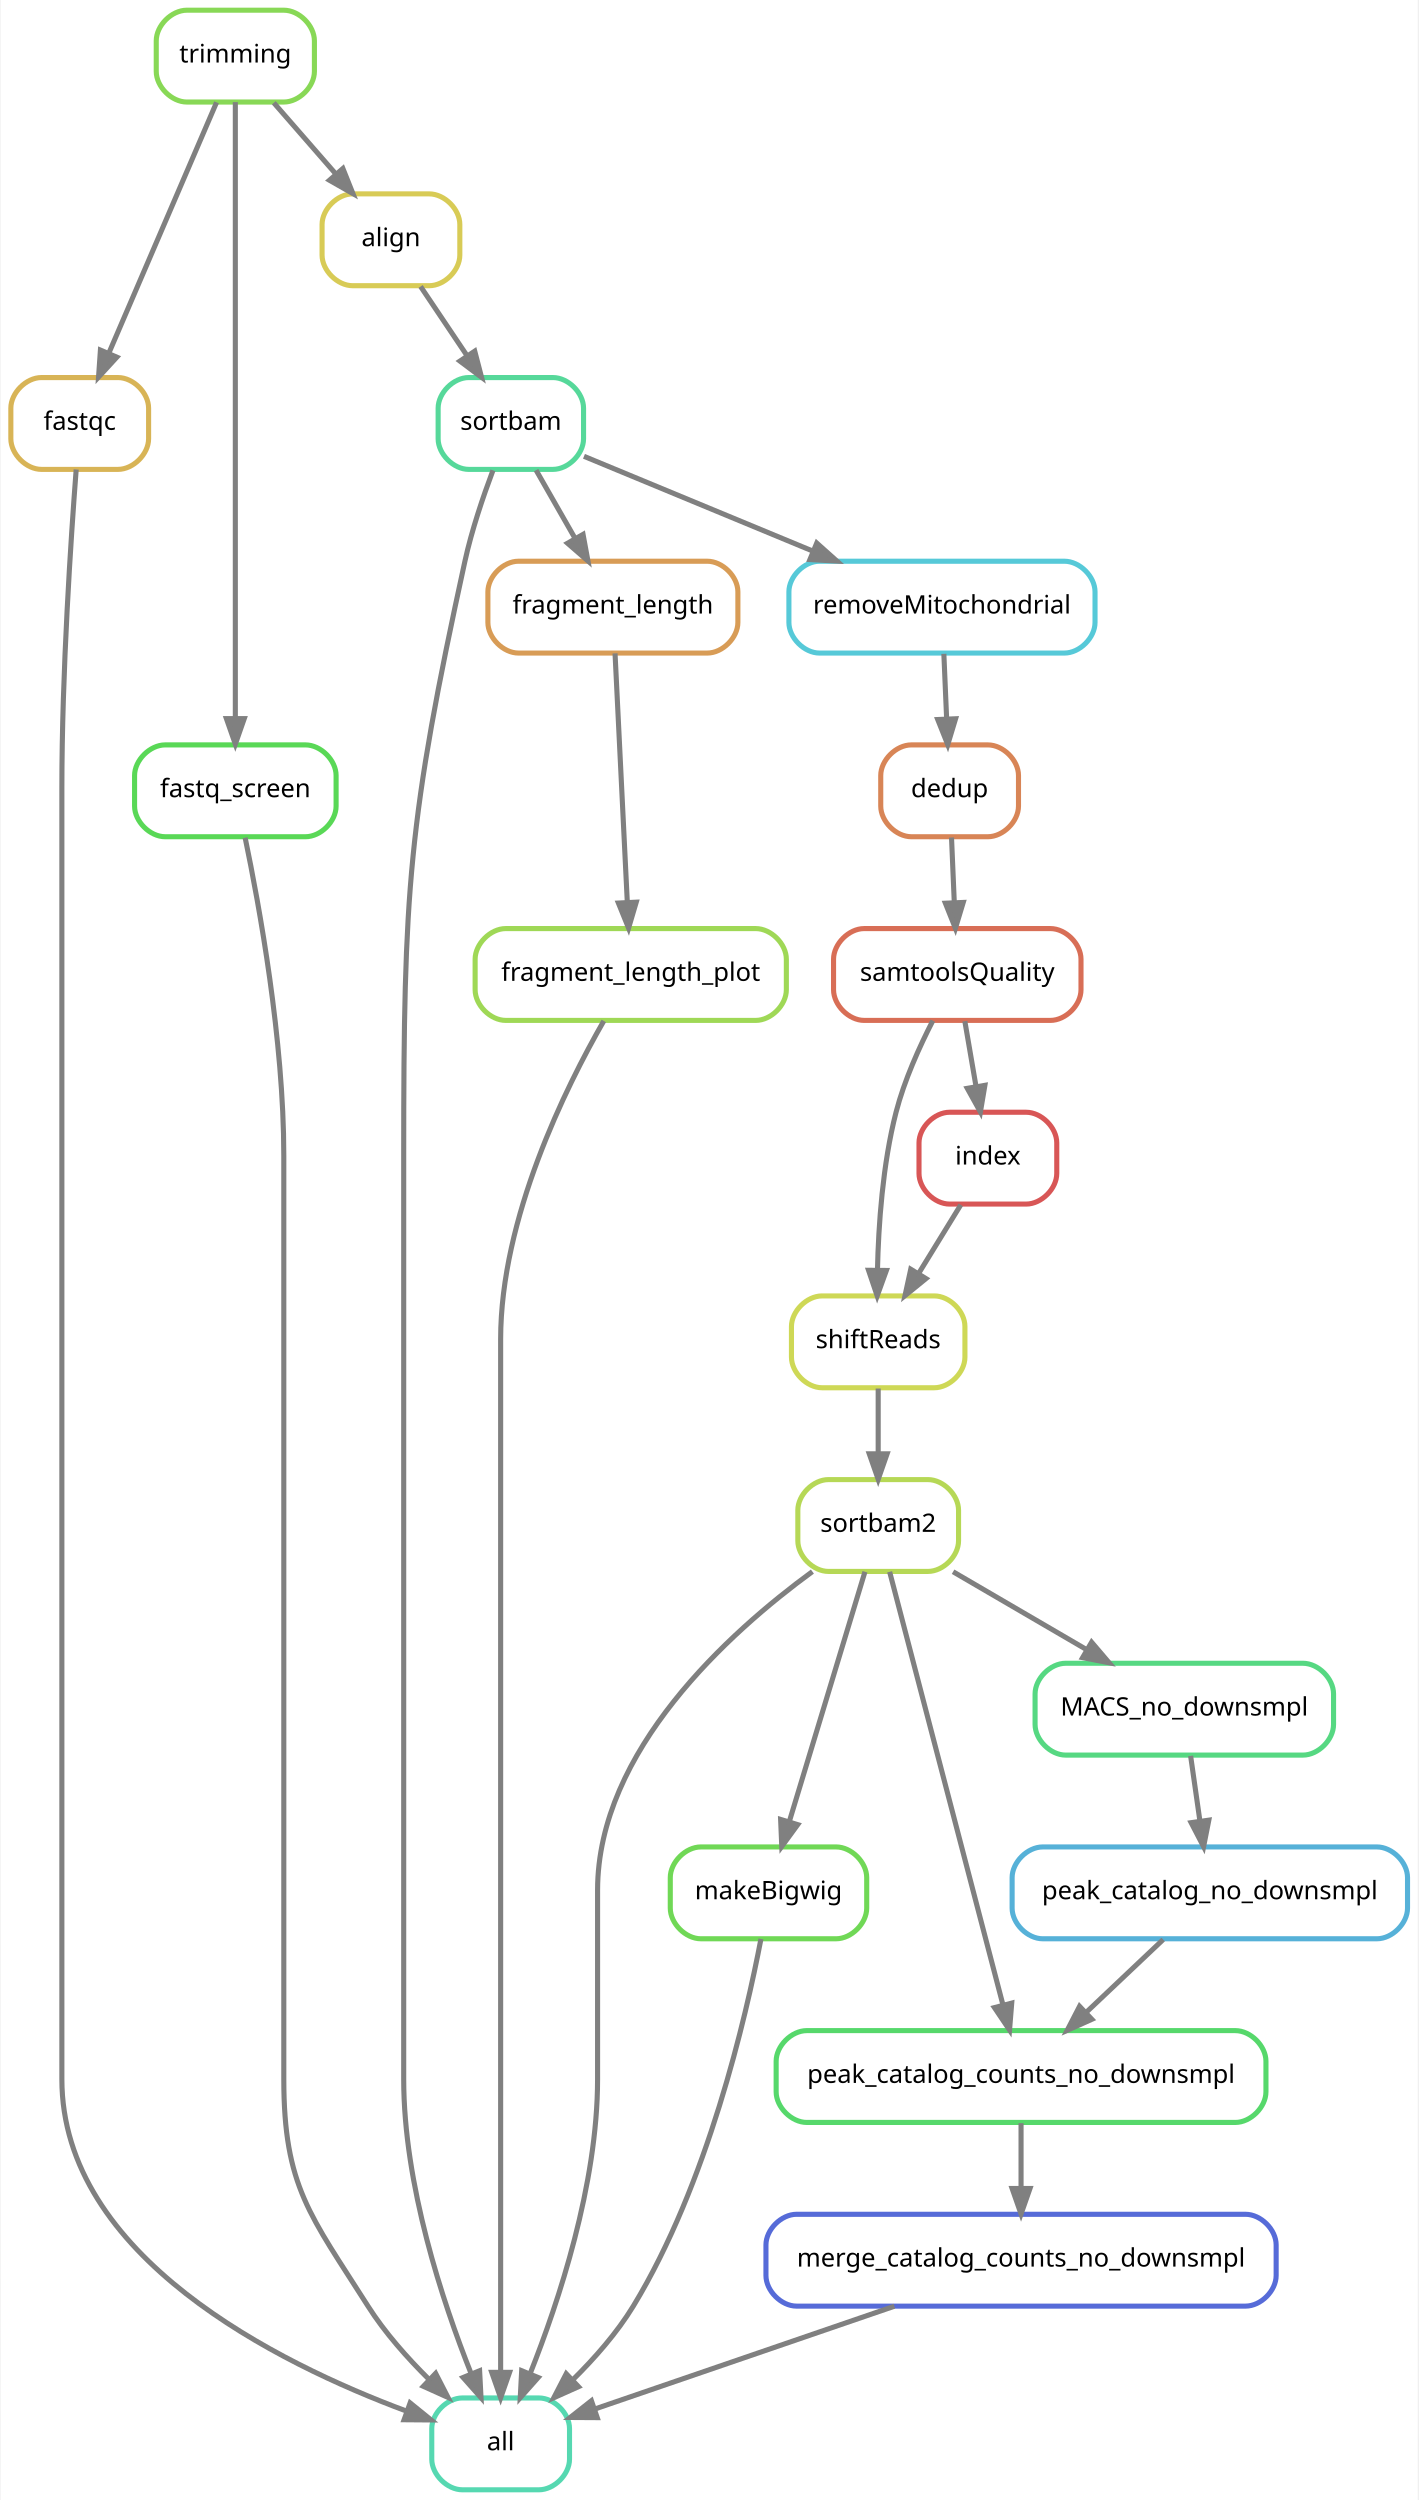
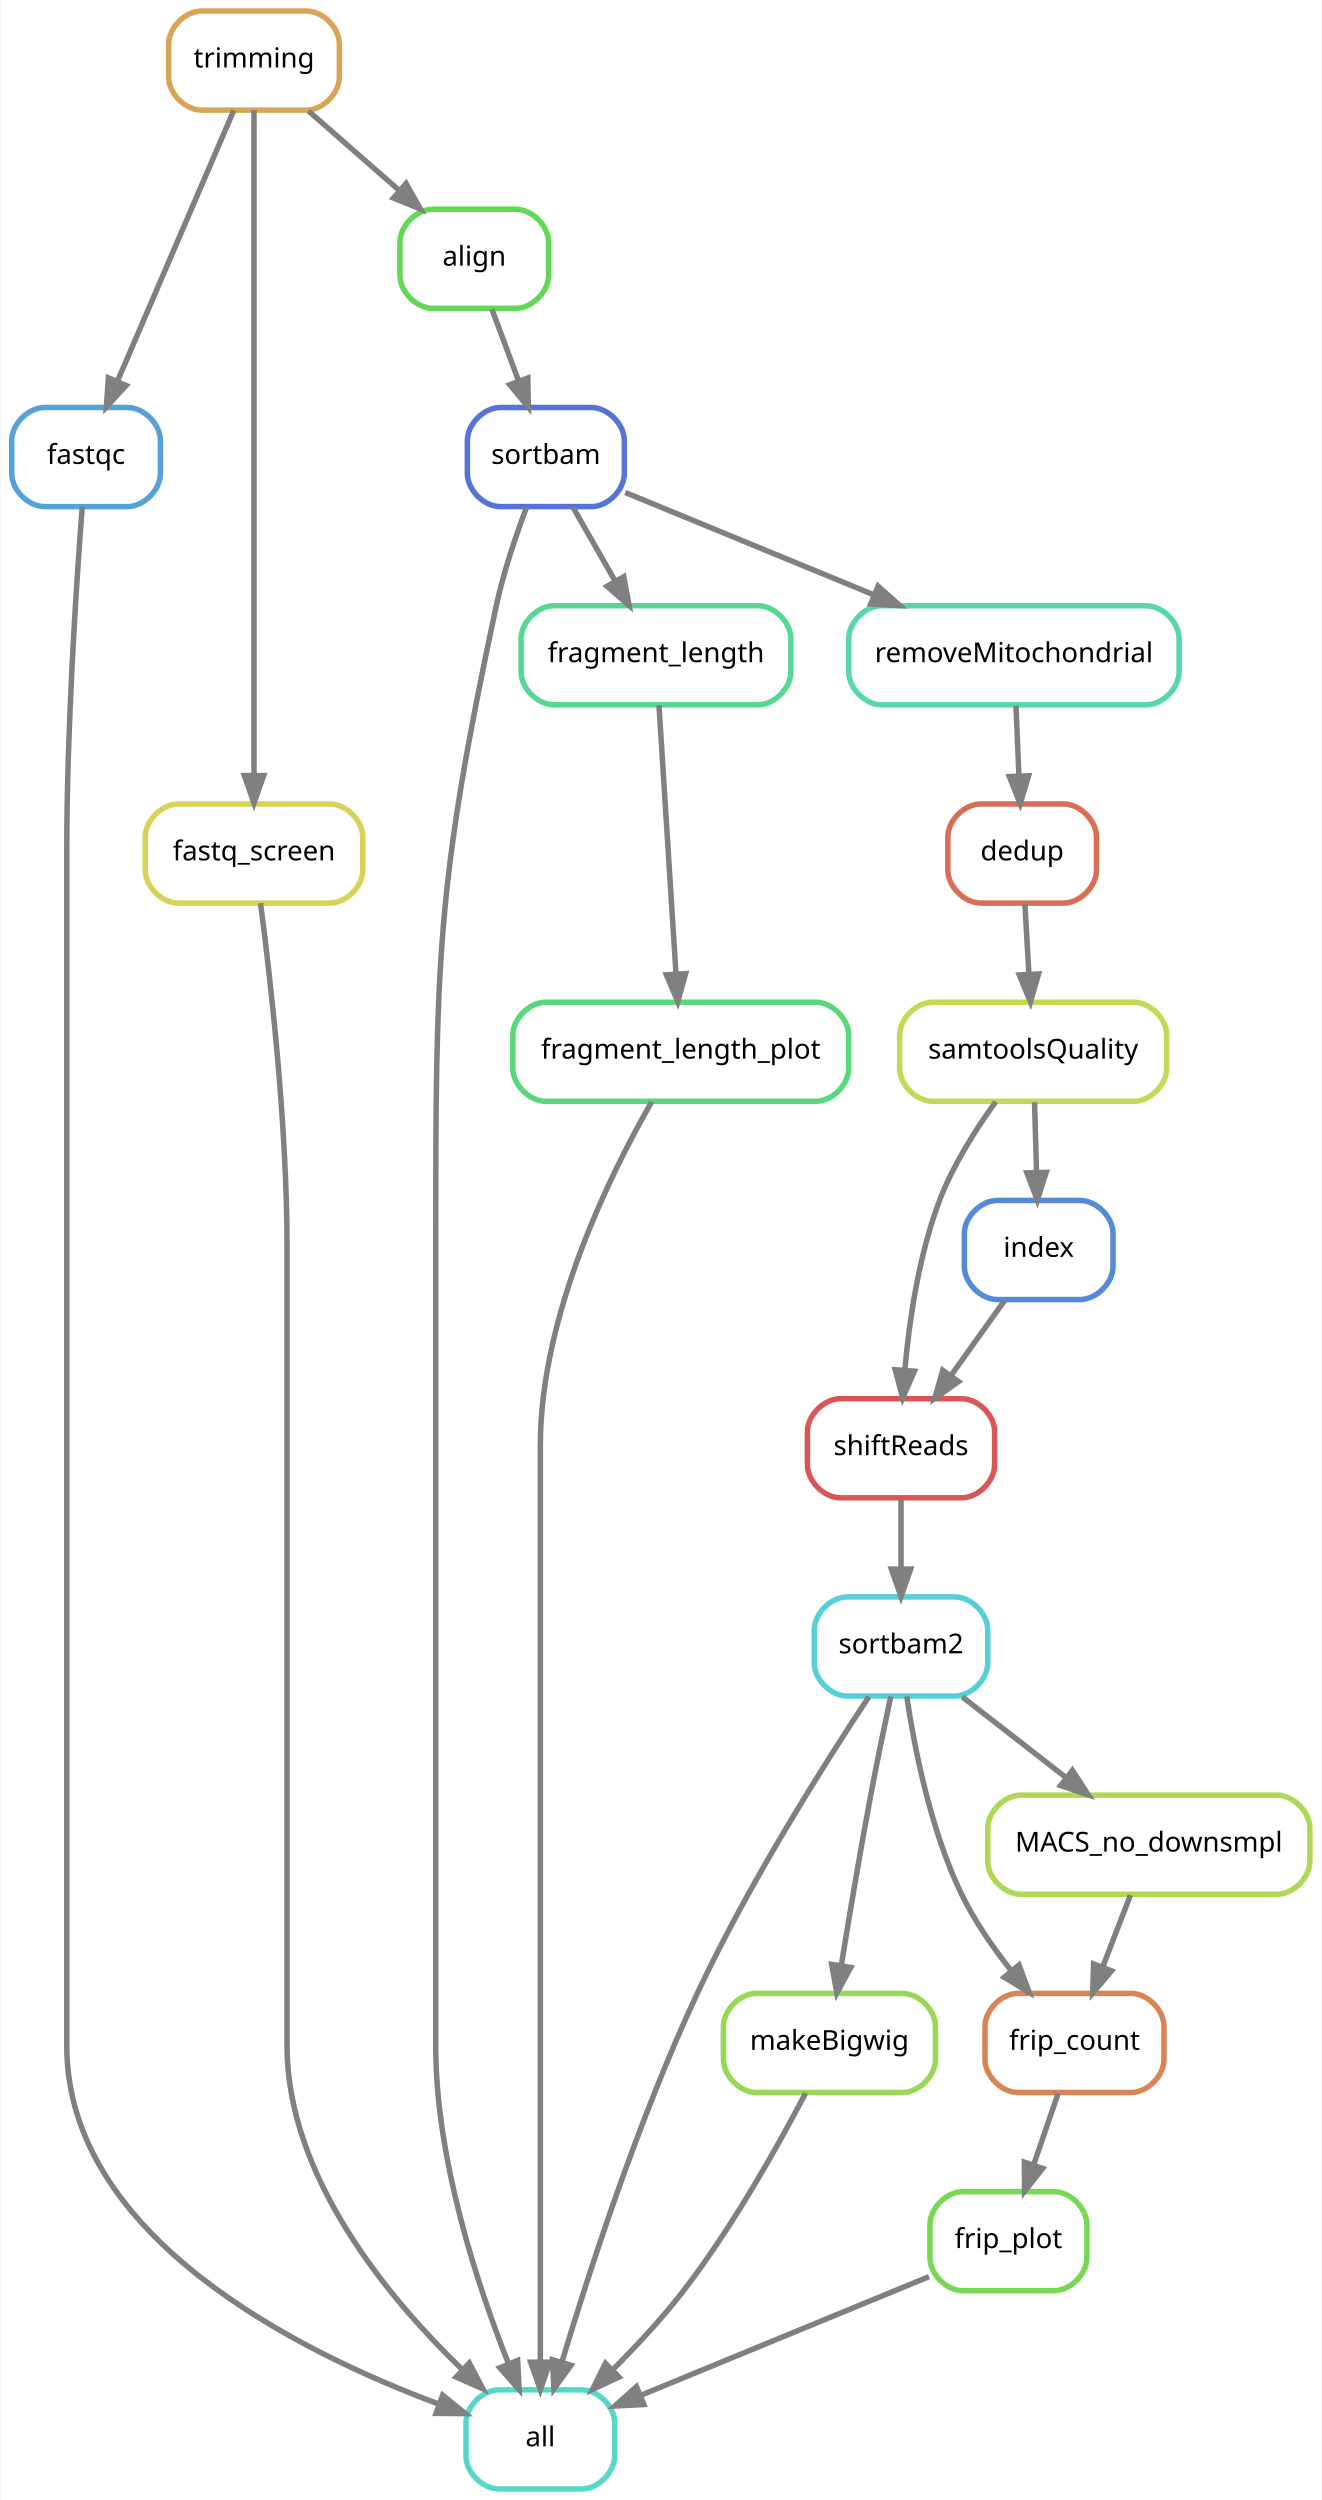
- <svg xmlns="http://www.w3.org/2000/svg" width="556pt" height="980pt" viewBox="0.00 0.00 555.50 980.00">
-   <g id="graph0" class="graph" transform="scale(1 1) rotate(0) translate(4 976)">
-     <polygon fill="white" stroke="none" points="-4,4 -4,-976 551.5,-976 551.5,4 -4,4" />
+ <svg xmlns="http://www.w3.org/2000/svg" width="480pt" height="908pt" viewBox="0.00 0.00 479.50 908.00">
+   <g id="graph0" class="graph" transform="scale(1 1) rotate(0) translate(4 904)">
+     <polygon fill="white" stroke="none" points="-4,4 -4,-904 475.5,-904 475.5,4 -4,4" />
    <g id="node1" class="node">
-       <path fill="none" stroke="#56d8b1" stroke-width="2" d="M207,-36C207,-36 177,-36 177,-36 171,-36 165,-30 165,-24 165,-24 165,-12 165,-12 165,-6 171,-0 177,-0 177,-0 207,-0 207,-0 213,-0 219,-6 219,-12 219,-12 219,-24 219,-24 219,-30 213,-36 207,-36" />
+       <path fill="none" stroke="#56d8c9" stroke-width="2" d="M207,-36C207,-36 177,-36 177,-36 171,-36 165,-30 165,-24 165,-24 165,-12 165,-12 165,-6 171,-0 177,-0 177,-0 207,-0 207,-0 213,-0 219,-6 219,-12 219,-12 219,-24 219,-24 219,-30 213,-36 207,-36" />
      <text text-anchor="middle" x="192" y="-15.5" font-family="sans" font-size="10.00">all</text>
    </g>
    <g id="node2" class="node">
-       <path fill="none" stroke="#56d89a" stroke-width="2" d="M212.5,-828C212.5,-828 179.5,-828 179.5,-828 173.5,-828 167.5,-822 167.5,-816 167.5,-816 167.5,-804 167.5,-804 167.5,-798 173.5,-792 179.5,-792 179.5,-792 212.5,-792 212.5,-792 218.5,-792 224.5,-798 224.5,-804 224.5,-804 224.5,-816 224.5,-816 224.5,-822 218.5,-828 212.5,-828" />
-       <text text-anchor="middle" x="196" y="-807.5" font-family="sans" font-size="10.00">sortbam</text>
+       <path fill="none" stroke="#5673d8" stroke-width="2" d="M210.5,-756C210.5,-756 177.5,-756 177.5,-756 171.5,-756 165.5,-750 165.5,-744 165.5,-744 165.5,-732 165.5,-732 165.5,-726 171.5,-720 177.5,-720 177.5,-720 210.5,-720 210.5,-720 216.5,-720 222.5,-726 222.5,-732 222.5,-732 222.5,-744 222.5,-744 222.5,-750 216.5,-756 210.5,-756" />
+       <text text-anchor="middle" x="194" y="-735.5" font-family="sans" font-size="10.00">sortbam</text>
    </g>
-     <g id="edge1" class="edge">
-       <path fill="none" stroke="grey" stroke-width="2" d="M188.99,-791.614C185.154,-781.402 180.654,-768.152 178,-756 155.788,-654.294 154,-627.103 154,-523 154,-523 154,-523 154,-161 154,-119.633 169.235,-73.722 180.412,-45.605" />
+     <g id="edge7" class="edge">
+       <path fill="none" stroke="grey" stroke-width="2" d="M186.952,-719.622C183.102,-709.413 178.602,-696.163 176,-684 154.238,-582.286 154,-555.016 154,-451 154,-451 154,-451 154,-161 154,-119.633 169.235,-73.722 180.412,-45.605" />
      <polygon fill="grey" stroke="grey" stroke-width="2" points="183.756,-46.673 184.31,-36.093 177.279,-44.019 183.756,-46.673" />
    </g>
    <g id="node10" class="node">
-       <path fill="none" stroke="#d89c56" stroke-width="2" d="M273,-756C273,-756 199,-756 199,-756 193,-756 187,-750 187,-744 187,-744 187,-732 187,-732 187,-726 193,-720 199,-720 199,-720 273,-720 273,-720 279,-720 285,-726 285,-732 285,-732 285,-744 285,-744 285,-750 279,-756 273,-756" />
-       <text text-anchor="middle" x="236" y="-735.5" font-family="sans" font-size="10.00">fragment_length</text>
+       <path fill="none" stroke="#56d892" stroke-width="2" d="M271,-684C271,-684 197,-684 197,-684 191,-684 185,-678 185,-672 185,-672 185,-660 185,-660 185,-654 191,-648 197,-648 197,-648 271,-648 271,-648 277,-648 283,-654 283,-660 283,-660 283,-672 283,-672 283,-678 277,-684 271,-684" />
+       <text text-anchor="middle" x="234" y="-663.5" font-family="sans" font-size="10.00">fragment_length</text>
    </g>
    <g id="edge16" class="edge">
-       <path fill="none" stroke="grey" stroke-width="2" d="M205.888,-791.697C210.489,-783.644 216.06,-773.894 221.153,-764.982" />
-       <polygon fill="grey" stroke="grey" stroke-width="2" points="224.304,-766.523 226.226,-756.104 218.226,-763.05 224.304,-766.523" />
+       <path fill="none" stroke="grey" stroke-width="2" d="M203.888,-719.697C208.489,-711.644 214.06,-701.894 219.153,-692.982" />
+       <polygon fill="grey" stroke="grey" stroke-width="2" points="222.304,-694.523 224.226,-684.104 216.226,-691.05 222.304,-694.523" />
    </g>
-     <g id="node19" class="node">
-       <path fill="none" stroke="#56c9d8" stroke-width="2" d="M413,-756C413,-756 317,-756 317,-756 311,-756 305,-750 305,-744 305,-744 305,-732 305,-732 305,-726 311,-720 317,-720 317,-720 413,-720 413,-720 419,-720 425,-726 425,-732 425,-732 425,-744 425,-744 425,-750 419,-756 413,-756" />
-       <text text-anchor="middle" x="365" y="-735.5" font-family="sans" font-size="10.00">removeMitochondrial</text>
+     <g id="node18" class="node">
+       <path fill="none" stroke="#56d8a9" stroke-width="2" d="M412,-684C412,-684 316,-684 316,-684 310,-684 304,-678 304,-672 304,-672 304,-660 304,-660 304,-654 310,-648 316,-648 316,-648 412,-648 412,-648 418,-648 424,-654 424,-660 424,-660 424,-672 424,-672 424,-678 418,-684 412,-684" />
+       <text text-anchor="middle" x="364" y="-663.5" font-family="sans" font-size="10.00">removeMitochondrial</text>
    </g>
-     <g id="edge26" class="edge">
-       <path fill="none" stroke="grey" stroke-width="2" d="M224.669,-797.125C249.227,-786.953 285.173,-772.064 314.536,-759.902" />
-       <polygon fill="grey" stroke="grey" stroke-width="2" points="315.916,-763.119 323.815,-756.059 313.237,-756.652 315.916,-763.119" />
+     <g id="edge25" class="edge">
+       <path fill="none" stroke="grey" stroke-width="2" d="M222.838,-725.125C247.542,-714.953 283.701,-700.064 313.237,-687.902" />
+       <polygon fill="grey" stroke="grey" stroke-width="2" points="314.657,-691.103 322.571,-684.059 311.992,-684.63 314.657,-691.103" />
    </g>
    <g id="node3" class="node">
-       <path fill="none" stroke="#9fd856" stroke-width="2" d="M292,-612C292,-612 194,-612 194,-612 188,-612 182,-606 182,-600 182,-600 182,-588 182,-588 182,-582 188,-576 194,-576 194,-576 292,-576 292,-576 298,-576 304,-582 304,-588 304,-588 304,-600 304,-600 304,-606 298,-612 292,-612" />
-       <text text-anchor="middle" x="243" y="-591.5" font-family="sans" font-size="10.00">fragment_length_plot</text>
+       <path fill="none" stroke="#56d87b" stroke-width="2" d="M292,-540C292,-540 194,-540 194,-540 188,-540 182,-534 182,-528 182,-528 182,-516 182,-516 182,-510 188,-504 194,-504 194,-504 292,-504 292,-504 298,-504 304,-510 304,-516 304,-516 304,-528 304,-528 304,-534 298,-540 292,-540" />
+       <text text-anchor="middle" x="243" y="-519.5" font-family="sans" font-size="10.00">fragment_length_plot</text>
    </g>
-     <g id="edge3" class="edge">
-       <path fill="none" stroke="grey" stroke-width="2" d="M232.433,-575.786C217.495,-549.765 192,-498.412 192,-451 192,-451 192,-451 192,-161 192,-120.996 192,-74.653 192,-46.08" />
+     <g id="edge1" class="edge">
+       <path fill="none" stroke="grey" stroke-width="2" d="M232.433,-503.786C217.495,-477.765 192,-426.412 192,-379 192,-379 192,-379 192,-161 192,-120.996 192,-74.653 192,-46.08" />
      <polygon fill="grey" stroke="grey" stroke-width="2" points="195.5,-46.049 192,-36.049 188.5,-46.049 195.5,-46.049" />
    </g>
    <g id="node4" class="node">
-       <path fill="none" stroke="#d8b456" stroke-width="2" d="M42,-828C42,-828 12,-828 12,-828 6,-828 0,-822 0,-816 0,-816 0,-804 0,-804 0,-798 6,-792 12,-792 12,-792 42,-792 42,-792 48,-792 54,-798 54,-804 54,-804 54,-816 54,-816 54,-822 48,-828 42,-828" />
-       <text text-anchor="middle" x="27" y="-807.5" font-family="sans" font-size="10.00">fastqc</text>
+       <path fill="none" stroke="#56a2d8" stroke-width="2" d="M42,-756C42,-756 12,-756 12,-756 6,-756 0,-750 0,-744 0,-744 0,-732 0,-732 0,-726 6,-720 12,-720 12,-720 42,-720 42,-720 48,-720 54,-726 54,-732 54,-732 54,-744 54,-744 54,-750 48,-756 42,-756" />
+       <text text-anchor="middle" x="27" y="-735.5" font-family="sans" font-size="10.00">fastqc</text>
    </g>
    <g id="edge6" class="edge">
-       <path fill="none" stroke="grey" stroke-width="2" d="M25.617,-791.964C23.577,-765.323 20,-712.169 20,-667 20,-667 20,-667 20,-161 20,-91.481 104.592,-49.631 155.128,-30.832" />
+       <path fill="none" stroke="grey" stroke-width="2" d="M25.617,-719.964C23.577,-693.323 20,-640.169 20,-595 20,-595 20,-595 20,-161 20,-91.481 104.592,-49.631 155.128,-30.832" />
      <polygon fill="grey" stroke="grey" stroke-width="2" points="156.517,-34.052 164.746,-27.378 154.152,-27.464 156.517,-34.052" />
    </g>
    <g id="node5" class="node">
-       <path fill="none" stroke="#59d856" stroke-width="2" d="M115.5,-684C115.5,-684 60.5,-684 60.5,-684 54.5,-684 48.5,-678 48.5,-672 48.5,-672 48.5,-660 48.5,-660 48.5,-654 54.5,-648 60.5,-648 60.5,-648 115.5,-648 115.5,-648 121.5,-648 127.5,-654 127.5,-660 127.5,-660 127.5,-672 127.5,-672 127.5,-678 121.5,-684 115.5,-684" />
-       <text text-anchor="middle" x="88" y="-663.5" font-family="sans" font-size="10.00">fastq_screen</text>
+       <path fill="none" stroke="#d8d356" stroke-width="2" d="M115.5,-612C115.5,-612 60.5,-612 60.5,-612 54.5,-612 48.5,-606 48.5,-600 48.5,-600 48.5,-588 48.5,-588 48.5,-582 54.5,-576 60.5,-576 60.5,-576 115.5,-576 115.5,-576 121.5,-576 127.5,-582 127.5,-588 127.5,-588 127.5,-600 127.5,-600 127.5,-606 121.5,-612 115.5,-612" />
+       <text text-anchor="middle" x="88" y="-591.5" font-family="sans" font-size="10.00">fastq_screen</text>
+     </g>
+     <g id="edge2" class="edge">
+       <path fill="none" stroke="grey" stroke-width="2" d="M90.371,-575.99C93.868,-549.383 100,-496.275 100,-451 100,-451 100,-451 100,-161 100,-113.475 136.746,-69.304 163.791,-43.23" />
+       <polygon fill="grey" stroke="grey" stroke-width="2" points="166.214,-45.757 171.124,-36.368 161.431,-40.646 166.214,-45.757" />
+     </g>
+     <g id="node6" class="node">
+       <path fill="none" stroke="#56d0d8" stroke-width="2" d="M342.5,-324C342.5,-324 303.5,-324 303.5,-324 297.5,-324 291.5,-318 291.5,-312 291.5,-312 291.5,-300 291.5,-300 291.5,-294 297.5,-288 303.5,-288 303.5,-288 342.5,-288 342.5,-288 348.5,-288 354.5,-294 354.5,-300 354.5,-300 354.5,-312 354.5,-312 354.5,-318 348.5,-324 342.5,-324" />
+       <text text-anchor="middle" x="323" y="-303.5" font-family="sans" font-size="10.00">sortbam2</text>
    </g>
    <g id="edge5" class="edge">
-       <path fill="none" stroke="grey" stroke-width="2" d="M91.845,-647.612C97.397,-620.942 107,-568.268 107,-523 107,-523 107,-523 107,-161 107,-118.813 117.395,-107.62 140,-72 146.571,-61.646 155.439,-51.668 163.99,-43.217" />
-       <polygon fill="grey" stroke="grey" stroke-width="2" points="166.522,-45.639 171.357,-36.212 161.698,-40.566 166.522,-45.639" />
-     </g>
-     <g id="node6" class="node">
-       <path fill="none" stroke="#b6d856" stroke-width="2" d="M359.5,-396C359.5,-396 320.5,-396 320.5,-396 314.5,-396 308.5,-390 308.5,-384 308.5,-384 308.5,-372 308.5,-372 308.5,-366 314.5,-360 320.5,-360 320.5,-360 359.5,-360 359.5,-360 365.5,-360 371.5,-366 371.5,-372 371.5,-372 371.5,-384 371.5,-384 371.5,-390 365.5,-396 359.5,-396" />
-       <text text-anchor="middle" x="340" y="-375.5" font-family="sans" font-size="10.00">sortbam2</text>
-     </g>
-     <g id="edge2" class="edge">
-       <path fill="none" stroke="grey" stroke-width="2" d="M314.21,-359.942C281.697,-336.155 230,-289.729 230,-235 230,-235 230,-235 230,-161 230,-119.633 214.765,-73.722 203.588,-45.605" />
-       <polygon fill="grey" stroke="grey" stroke-width="2" points="206.721,-44.019 199.69,-36.093 200.244,-46.673 206.721,-44.019" />
+       <path fill="none" stroke="grey" stroke-width="2" d="M311.345,-287.788C295.727,-264.211 267.801,-220.207 249,-180 227.694,-134.434 209.595,-78.56 199.809,-46.048" />
+       <polygon fill="grey" stroke="grey" stroke-width="2" points="203.133,-44.945 196.931,-36.355 196.423,-46.938 203.133,-44.945" />
    </g>
    <g id="node7" class="node">
-       <path fill="none" stroke="#70d856" stroke-width="2" d="M323.5,-252C323.5,-252 270.5,-252 270.5,-252 264.5,-252 258.5,-246 258.5,-240 258.5,-240 258.5,-228 258.5,-228 258.5,-222 264.5,-216 270.5,-216 270.5,-216 323.5,-216 323.5,-216 329.5,-216 335.5,-222 335.5,-228 335.5,-228 335.5,-240 335.5,-240 335.5,-246 329.5,-252 323.5,-252" />
-       <text text-anchor="middle" x="297" y="-231.5" font-family="sans" font-size="10.00">makeBigwig</text>
+       <path fill="none" stroke="#97d856" stroke-width="2" d="M323.5,-180C323.5,-180 270.5,-180 270.5,-180 264.5,-180 258.5,-174 258.5,-168 258.5,-168 258.5,-156 258.5,-156 258.5,-150 264.5,-144 270.5,-144 270.5,-144 323.5,-144 323.5,-144 329.5,-144 335.5,-150 335.5,-156 335.5,-156 335.5,-168 335.5,-168 335.5,-174 329.5,-180 323.5,-180" />
+       <text text-anchor="middle" x="297" y="-159.5" font-family="sans" font-size="10.00">makeBigwig</text>
    </g>
    <g id="edge13" class="edge">
-       <path fill="none" stroke="grey" stroke-width="2" d="M334.813,-359.871C327.452,-335.564 313.903,-290.819 305.18,-262.013" />
-       <polygon fill="grey" stroke="grey" stroke-width="2" points="308.453,-260.746 302.205,-252.189 301.754,-262.774 308.453,-260.746" />
+       <path fill="none" stroke="grey" stroke-width="2" d="M319.269,-287.847C317.058,-277.486 314.257,-264.006 312,-252 308.117,-231.34 304.184,-207.892 301.32,-190.252" />
+       <polygon fill="grey" stroke="grey" stroke-width="2" points="304.73,-189.412 299.685,-180.096 297.819,-190.525 304.73,-189.412" />
    </g>
    <g id="node13" class="node">
-       <path fill="none" stroke="#56d86b" stroke-width="2" d="M480,-180C480,-180 312,-180 312,-180 306,-180 300,-174 300,-168 300,-168 300,-156 300,-156 300,-150 306,-144 312,-144 312,-144 480,-144 480,-144 486,-144 492,-150 492,-156 492,-156 492,-168 492,-168 492,-174 486,-180 480,-180" />
-       <text text-anchor="middle" x="396" y="-159.5" font-family="sans" font-size="10.00">peak_catalog_counts_no_downsmpl</text>
+       <path fill="none" stroke="#d88556" stroke-width="2" d="M406.5,-180C406.5,-180 365.5,-180 365.5,-180 359.5,-180 353.5,-174 353.5,-168 353.5,-168 353.5,-156 353.5,-156 353.5,-150 359.5,-144 365.5,-144 365.5,-144 406.5,-144 406.5,-144 412.5,-144 418.5,-150 418.5,-156 418.5,-156 418.5,-168 418.5,-168 418.5,-174 412.5,-180 406.5,-180" />
+       <text text-anchor="middle" x="386" y="-159.5" font-family="sans" font-size="10.00">frip_count</text>
+     </g>
+     <g id="edge20" class="edge">
+       <path fill="none" stroke="grey" stroke-width="2" d="M325.079,-287.884C327.804,-269.416 333.637,-239.5 345,-216 349.71,-206.26 356.408,-196.602 363.029,-188.252" />
+       <polygon fill="grey" stroke="grey" stroke-width="2" points="365.864,-190.317 369.548,-180.383 360.473,-185.851 365.864,-190.317" />
+     </g>
+     <g id="node16" class="node">
+       <path fill="none" stroke="#afd856" stroke-width="2" d="M459.5,-252C459.5,-252 366.5,-252 366.5,-252 360.5,-252 354.5,-246 354.5,-240 354.5,-240 354.5,-228 354.5,-228 354.5,-222 360.5,-216 366.5,-216 366.5,-216 459.5,-216 459.5,-216 465.5,-216 471.5,-222 471.5,-228 471.5,-228 471.5,-240 471.5,-240 471.5,-246 465.5,-252 459.5,-252" />
+       <text text-anchor="middle" x="413" y="-231.5" font-family="sans" font-size="10.00">MACS_no_downsmpl</text>
+     </g>
+     <g id="edge23" class="edge">
+       <path fill="none" stroke="grey" stroke-width="2" d="M345.247,-287.697C356.582,-278.881 370.53,-268.032 382.819,-258.474" />
+       <polygon fill="grey" stroke="grey" stroke-width="2" points="385.264,-261.007 391.009,-252.104 380.966,-255.481 385.264,-261.007" />
+     </g>
+     <g id="edge4" class="edge">
+       <path fill="none" stroke="grey" stroke-width="2" d="M288.359,-143.83C278.689,-125.318 262.001,-95.363 244,-72 236.333,-62.049 226.967,-51.994 218.308,-43.356" />
+       <polygon fill="grey" stroke="grey" stroke-width="2" points="220.542,-40.646 210.94,-36.168 215.654,-45.656 220.542,-40.646" />
+     </g>
+     <g id="node8" class="node">
+       <path fill="none" stroke="#78d856" stroke-width="2" d="M378.5,-108C378.5,-108 345.5,-108 345.5,-108 339.5,-108 333.5,-102 333.5,-96 333.5,-96 333.5,-84 333.5,-84 333.5,-78 339.5,-72 345.5,-72 345.5,-72 378.5,-72 378.5,-72 384.5,-72 390.5,-78 390.5,-84 390.5,-84 390.5,-96 390.5,-96 390.5,-102 384.5,-108 378.5,-108" />
+       <text text-anchor="middle" x="362" y="-87.5" font-family="sans" font-size="10.00">frip_plot</text>
+     </g>
+     <g id="edge3" class="edge">
+       <path fill="none" stroke="grey" stroke-width="2" d="M333.162,-77.126C304.231,-65.213 259.588,-46.83 228.271,-33.935" />
+       <polygon fill="grey" stroke="grey" stroke-width="2" points="229.591,-30.694 219.012,-30.122 226.926,-37.166 229.591,-30.694" />
+     </g>
+     <g id="node9" class="node">
+       <path fill="none" stroke="#61d856" stroke-width="2" d="M183,-828C183,-828 153,-828 153,-828 147,-828 141,-822 141,-816 141,-816 141,-804 141,-804 141,-798 147,-792 153,-792 153,-792 183,-792 183,-792 189,-792 195,-798 195,-804 195,-804 195,-816 195,-816 195,-822 189,-828 183,-828" />
+       <text text-anchor="middle" x="168" y="-807.5" font-family="sans" font-size="10.00">align</text>
+     </g>
+     <g id="edge8" class="edge">
+       <path fill="none" stroke="grey" stroke-width="2" d="M174.427,-791.697C177.355,-783.813 180.887,-774.304 184.14,-765.546" />
+       <polygon fill="grey" stroke="grey" stroke-width="2" points="187.446,-766.697 187.647,-756.104 180.884,-764.26 187.446,-766.697" />
+     </g>
+     <g id="edge9" class="edge">
+       <path fill="none" stroke="grey" stroke-width="2" d="M235.086,-647.871C236.619,-623.67 239.437,-579.211 241.264,-550.393" />
+       <polygon fill="grey" stroke="grey" stroke-width="2" points="244.771,-550.391 241.911,-540.189 237.785,-549.948 244.771,-550.391" />
+     </g>
+     <g id="node11" class="node">
+       <path fill="none" stroke="#d8a456" stroke-width="2" d="M107,-900C107,-900 69,-900 69,-900 63,-900 57,-894 57,-888 57,-888 57,-876 57,-876 57,-870 63,-864 69,-864 69,-864 107,-864 107,-864 113,-864 119,-870 119,-876 119,-876 119,-888 119,-888 119,-894 113,-900 107,-900" />
+       <text text-anchor="middle" x="88" y="-879.5" font-family="sans" font-size="10.00">trimming</text>
+     </g>
+     <g id="edge10" class="edge">
+       <path fill="none" stroke="grey" stroke-width="2" d="M80.642,-863.871C70.154,-839.457 50.81,-794.426 38.442,-765.635" />
+       <polygon fill="grey" stroke="grey" stroke-width="2" points="41.547,-763.996 34.384,-756.189 35.115,-766.759 41.547,-763.996" />
+     </g>
+     <g id="edge11" class="edge">
+       <path fill="none" stroke="grey" stroke-width="2" d="M88,-863.966C88,-816.291 88,-681.185 88,-622.63" />
+       <polygon fill="grey" stroke="grey" stroke-width="2" points="91.5,-622.306 88,-612.306 84.5,-622.306 91.5,-622.306" />
+     </g>
+     <g id="edge15" class="edge">
+       <path fill="none" stroke="grey" stroke-width="2" d="M107.775,-863.697C117.754,-854.965 130.011,-844.24 140.857,-834.75" />
+       <polygon fill="grey" stroke="grey" stroke-width="2" points="143.231,-837.323 148.452,-828.104 138.622,-832.055 143.231,-837.323" />
+     </g>
+     <g id="node12" class="node">
+       <path fill="none" stroke="#d85656" stroke-width="2" d="M345,-396C345,-396 301,-396 301,-396 295,-396 289,-390 289,-384 289,-384 289,-372 289,-372 289,-366 295,-360 301,-360 301,-360 345,-360 345,-360 351,-360 357,-366 357,-372 357,-372 357,-384 357,-384 357,-390 351,-396 345,-396" />
+       <text text-anchor="middle" x="323" y="-375.5" font-family="sans" font-size="10.00">shiftReads</text>
+     </g>
+     <g id="edge12" class="edge">
+       <path fill="none" stroke="grey" stroke-width="2" d="M323,-359.697C323,-351.983 323,-342.712 323,-334.112" />
+       <polygon fill="grey" stroke="grey" stroke-width="2" points="326.5,-334.104 323,-324.104 319.5,-334.104 326.5,-334.104" />
+     </g>
+     <g id="edge14" class="edge">
+       <path fill="none" stroke="grey" stroke-width="2" d="M380.067,-143.697C377.394,-135.898 374.174,-126.509 371.199,-117.829" />
+       <polygon fill="grey" stroke="grey" stroke-width="2" points="374.418,-116.429 367.864,-108.104 367.797,-118.699 374.418,-116.429" />
+     </g>
+     <g id="node14" class="node">
+       <path fill="none" stroke="#c6d856" stroke-width="2" d="M407.5,-540C407.5,-540 334.5,-540 334.5,-540 328.5,-540 322.5,-534 322.5,-528 322.5,-528 322.5,-516 322.5,-516 322.5,-510 328.5,-504 334.5,-504 334.5,-504 407.5,-504 407.5,-504 413.5,-504 419.5,-510 419.5,-516 419.5,-516 419.5,-528 419.5,-528 419.5,-534 413.5,-540 407.5,-540" />
+       <text text-anchor="middle" x="371" y="-519.5" font-family="sans" font-size="10.00">samtoolsQuality</text>
+     </g>
+     <g id="edge17" class="edge">
+       <path fill="none" stroke="grey" stroke-width="2" d="M357.387,-503.84C350.207,-493.916 341.894,-480.876 337,-468 329.464,-448.171 325.983,-424.373 324.376,-406.377" />
+       <polygon fill="grey" stroke="grey" stroke-width="2" points="327.856,-405.976 323.614,-396.267 320.876,-406.502 327.856,-405.976" />
+     </g>
+     <g id="node15" class="node">
+       <path fill="none" stroke="#568ad8" stroke-width="2" d="M388,-468C388,-468 358,-468 358,-468 352,-468 346,-462 346,-456 346,-456 346,-444 346,-444 346,-438 352,-432 358,-432 358,-432 388,-432 388,-432 394,-432 400,-438 400,-444 400,-444 400,-456 400,-456 400,-462 394,-468 388,-468" />
+       <text text-anchor="middle" x="373" y="-447.5" font-family="sans" font-size="10.00">index</text>
+     </g>
+     <g id="edge22" class="edge">
+       <path fill="none" stroke="grey" stroke-width="2" d="M371.494,-503.697C371.715,-495.983 371.98,-486.712 372.225,-478.112" />
+       <polygon fill="grey" stroke="grey" stroke-width="2" points="375.724,-478.2 372.511,-468.104 368.727,-478 375.724,-478.2" />
+     </g>
+     <g id="edge18" class="edge">
+       <path fill="none" stroke="grey" stroke-width="2" d="M360.64,-431.697C354.767,-423.474 347.631,-413.483 341.158,-404.421" />
+       <polygon fill="grey" stroke="grey" stroke-width="2" points="343.878,-402.207 335.217,-396.104 338.182,-406.276 343.878,-402.207" />
    </g>
    <g id="edge19" class="edge">
-       <path fill="none" stroke="grey" stroke-width="2" d="M344.488,-359.849C354.195,-322.753 377.209,-234.81 388.908,-190.103" />
-       <polygon fill="grey" stroke="grey" stroke-width="2" points="392.345,-190.793 391.491,-180.232 385.573,-189.021 392.345,-190.793" />
-     </g>
-     <g id="node18" class="node">
-       <path fill="none" stroke="#56d882" stroke-width="2" d="M506.5,-324C506.5,-324 413.5,-324 413.5,-324 407.5,-324 401.5,-318 401.5,-312 401.5,-312 401.5,-300 401.5,-300 401.5,-294 407.5,-288 413.5,-288 413.5,-288 506.5,-288 506.5,-288 512.5,-288 518.5,-294 518.5,-300 518.5,-300 518.5,-312 518.5,-312 518.5,-318 512.5,-324 506.5,-324" />
-       <text text-anchor="middle" x="460" y="-303.5" font-family="sans" font-size="10.00">MACS_no_downsmpl</text>
-     </g>
-     <g id="edge25" class="edge">
-       <path fill="none" stroke="grey" stroke-width="2" d="M369.355,-359.876C385.045,-350.724 404.557,-339.342 421.454,-329.485" />
-       <polygon fill="grey" stroke="grey" stroke-width="2" points="423.658,-332.252 430.532,-324.19 420.13,-326.205 423.658,-332.252" />
-     </g>
-     <g id="edge4" class="edge">
-       <path fill="none" stroke="grey" stroke-width="2" d="M294.046,-215.936C288.188,-185.309 273.078,-119.755 244,-72 237.622,-61.526 228.804,-51.517 220.239,-43.075" />
-       <polygon fill="grey" stroke="grey" stroke-width="2" points="222.517,-40.412 212.845,-36.086 217.709,-45.499 222.517,-40.412" />
-     </g>
-     <g id="node8" class="node">
-       <path fill="none" stroke="#566bd8" stroke-width="2" d="M484,-108C484,-108 308,-108 308,-108 302,-108 296,-102 296,-96 296,-96 296,-84 296,-84 296,-78 302,-72 308,-72 308,-72 484,-72 484,-72 490,-72 496,-78 496,-84 496,-84 496,-96 496,-96 496,-102 490,-108 484,-108" />
-       <text text-anchor="middle" x="396" y="-87.5" font-family="sans" font-size="10.00">merge_catalog_counts_no_downsmpl</text>
-     </g>
-     <g id="edge7" class="edge">
-       <path fill="none" stroke="grey" stroke-width="2" d="M346.357,-71.966C310.124,-59.533 261.798,-42.95 228.937,-31.674" />
-       <polygon fill="grey" stroke="grey" stroke-width="2" points="229.86,-28.291 219.266,-28.356 227.588,-34.912 229.86,-28.291" />
-     </g>
-     <g id="node9" class="node">
-       <path fill="none" stroke="#d8cb56" stroke-width="2" d="M164,-900C164,-900 134,-900 134,-900 128,-900 122,-894 122,-888 122,-888 122,-876 122,-876 122,-870 128,-864 134,-864 134,-864 164,-864 164,-864 170,-864 176,-870 176,-876 176,-876 176,-888 176,-888 176,-894 170,-900 164,-900" />
-       <text text-anchor="middle" x="149" y="-879.5" font-family="sans" font-size="10.00">align</text>
-     </g>
-     <g id="edge8" class="edge">
-       <path fill="none" stroke="grey" stroke-width="2" d="M160.618,-863.697C166.139,-855.474 172.847,-845.483 178.932,-836.421" />
-       <polygon fill="grey" stroke="grey" stroke-width="2" points="181.847,-838.358 184.516,-828.104 176.035,-834.456 181.847,-838.358" />
-     </g>
-     <g id="edge9" class="edge">
-       <path fill="none" stroke="grey" stroke-width="2" d="M236.844,-719.871C238.037,-695.67 240.229,-651.211 241.65,-622.393" />
-       <polygon fill="grey" stroke="grey" stroke-width="2" points="245.156,-622.349 242.153,-612.189 238.164,-622.005 245.156,-622.349" />
-     </g>
-     <g id="node11" class="node">
-       <path fill="none" stroke="#88d856" stroke-width="2" d="M107,-972C107,-972 69,-972 69,-972 63,-972 57,-966 57,-960 57,-960 57,-948 57,-948 57,-942 63,-936 69,-936 69,-936 107,-936 107,-936 113,-936 119,-942 119,-948 119,-948 119,-960 119,-960 119,-966 113,-972 107,-972" />
-       <text text-anchor="middle" x="88" y="-951.5" font-family="sans" font-size="10.00">trimming</text>
-     </g>
-     <g id="edge10" class="edge">
-       <path fill="none" stroke="grey" stroke-width="2" d="M80.642,-935.871C70.154,-911.457 50.81,-866.426 38.442,-837.635" />
-       <polygon fill="grey" stroke="grey" stroke-width="2" points="41.547,-835.996 34.384,-828.189 35.115,-838.759 41.547,-835.996" />
-     </g>
-     <g id="edge11" class="edge">
-       <path fill="none" stroke="grey" stroke-width="2" d="M88,-935.966C88,-888.291 88,-753.185 88,-694.63" />
-       <polygon fill="grey" stroke="grey" stroke-width="2" points="91.5,-694.306 88,-684.306 84.5,-694.306 91.5,-694.306" />
-     </g>
-     <g id="edge15" class="edge">
-       <path fill="none" stroke="grey" stroke-width="2" d="M103.079,-935.697C110.392,-927.305 119.31,-917.07 127.335,-907.861" />
-       <polygon fill="grey" stroke="grey" stroke-width="2" points="130.164,-909.943 134.095,-900.104 124.886,-905.344 130.164,-909.943" />
-     </g>
-     <g id="node12" class="node">
-       <path fill="none" stroke="#ced856" stroke-width="2" d="M362,-468C362,-468 318,-468 318,-468 312,-468 306,-462 306,-456 306,-456 306,-444 306,-444 306,-438 312,-432 318,-432 318,-432 362,-432 362,-432 368,-432 374,-438 374,-444 374,-444 374,-456 374,-456 374,-462 368,-468 362,-468" />
-       <text text-anchor="middle" x="340" y="-447.5" font-family="sans" font-size="10.00">shiftReads</text>
-     </g>
-     <g id="edge12" class="edge">
-       <path fill="none" stroke="grey" stroke-width="2" d="M340,-431.697C340,-423.983 340,-414.712 340,-406.112" />
-       <polygon fill="grey" stroke="grey" stroke-width="2" points="343.5,-406.104 340,-396.104 336.5,-406.104 343.5,-406.104" />
-     </g>
-     <g id="edge14" class="edge">
-       <path fill="none" stroke="grey" stroke-width="2" d="M396,-143.697C396,-135.983 396,-126.712 396,-118.112" />
-       <polygon fill="grey" stroke="grey" stroke-width="2" points="399.5,-118.104 396,-108.104 392.5,-118.104 399.5,-118.104" />
-     </g>
-     <g id="node14" class="node">
-       <path fill="none" stroke="#d86e56" stroke-width="2" d="M407.5,-612C407.5,-612 334.5,-612 334.5,-612 328.5,-612 322.5,-606 322.5,-600 322.5,-600 322.5,-588 322.5,-588 322.5,-582 328.5,-576 334.5,-576 334.5,-576 407.5,-576 407.5,-576 413.5,-576 419.5,-582 419.5,-588 419.5,-588 419.5,-600 419.5,-600 419.5,-606 413.5,-612 407.5,-612" />
-       <text text-anchor="middle" x="371" y="-591.5" font-family="sans" font-size="10.00">samtoolsQuality</text>
-     </g>
-     <g id="edge17" class="edge">
-       <path fill="none" stroke="grey" stroke-width="2" d="M361.416,-575.891C356.222,-565.771 350.222,-552.521 347,-540 341.762,-519.643 340.109,-495.877 339.713,-478.027" />
-       <polygon fill="grey" stroke="grey" stroke-width="2" points="343.213,-477.979 339.608,-468.016 336.213,-478.052 343.213,-477.979" />
-     </g>
-     <g id="node15" class="node">
-       <path fill="none" stroke="#d85656" stroke-width="2" d="M398,-540C398,-540 368,-540 368,-540 362,-540 356,-534 356,-528 356,-528 356,-516 356,-516 356,-510 362,-504 368,-504 368,-504 398,-504 398,-504 404,-504 410,-510 410,-516 410,-516 410,-528 410,-528 410,-534 404,-540 398,-540" />
-       <text text-anchor="middle" x="383" y="-519.5" font-family="sans" font-size="10.00">index</text>
-     </g>
-     <g id="edge22" class="edge">
-       <path fill="none" stroke="grey" stroke-width="2" d="M373.966,-575.697C375.289,-567.983 376.878,-558.712 378.352,-550.112" />
-       <polygon fill="grey" stroke="grey" stroke-width="2" points="381.828,-550.552 380.068,-540.104 374.928,-549.369 381.828,-550.552" />
-     </g>
-     <g id="edge18" class="edge">
-       <path fill="none" stroke="grey" stroke-width="2" d="M372.371,-503.697C367.372,-495.559 361.309,-485.689 355.788,-476.701" />
-       <polygon fill="grey" stroke="grey" stroke-width="2" points="358.723,-474.793 350.507,-468.104 352.759,-478.457 358.723,-474.793" />
-     </g>
-     <g id="node16" class="node">
-       <path fill="none" stroke="#56b1d8" stroke-width="2" d="M535.5,-252C535.5,-252 404.5,-252 404.5,-252 398.5,-252 392.5,-246 392.5,-240 392.5,-240 392.5,-228 392.5,-228 392.5,-222 398.5,-216 404.5,-216 404.5,-216 535.5,-216 535.5,-216 541.5,-216 547.5,-222 547.5,-228 547.5,-228 547.5,-240 547.5,-240 547.5,-246 541.5,-252 535.5,-252" />
-       <text text-anchor="middle" x="470" y="-231.5" font-family="sans" font-size="10.00">peak_catalog_no_downsmpl</text>
-     </g>
-     <g id="edge20" class="edge">
-       <path fill="none" stroke="grey" stroke-width="2" d="M451.708,-215.697C442.567,-207.05 431.36,-196.449 421.4,-187.027" />
-       <polygon fill="grey" stroke="grey" stroke-width="2" points="423.752,-184.434 414.082,-180.104 418.941,-189.519 423.752,-184.434" />
+       <path fill="none" stroke="grey" stroke-width="2" d="M406.326,-215.697C403.285,-207.813 399.617,-198.304 396.239,-189.546" />
+       <polygon fill="grey" stroke="grey" stroke-width="2" points="399.462,-188.175 392.597,-180.104 392.931,-190.694 399.462,-188.175" />
    </g>
    <g id="node17" class="node">
-       <path fill="none" stroke="#d88556" stroke-width="2" d="M383,-684C383,-684 353,-684 353,-684 347,-684 341,-678 341,-672 341,-672 341,-660 341,-660 341,-654 347,-648 353,-648 353,-648 383,-648 383,-648 389,-648 395,-654 395,-660 395,-660 395,-672 395,-672 395,-678 389,-684 383,-684" />
-       <text text-anchor="middle" x="368" y="-663.5" font-family="sans" font-size="10.00">dedup</text>
+       <path fill="none" stroke="#d86e56" stroke-width="2" d="M382,-612C382,-612 352,-612 352,-612 346,-612 340,-606 340,-600 340,-600 340,-588 340,-588 340,-582 346,-576 352,-576 352,-576 382,-576 382,-576 388,-576 394,-582 394,-588 394,-588 394,-600 394,-600 394,-606 388,-612 382,-612" />
+       <text text-anchor="middle" x="367" y="-591.5" font-family="sans" font-size="10.00">dedup</text>
    </g>
    <g id="edge21" class="edge">
-       <path fill="none" stroke="grey" stroke-width="2" d="M368.742,-647.697C369.072,-639.983 369.469,-630.712 369.838,-622.112" />
-       <polygon fill="grey" stroke="grey" stroke-width="2" points="373.335,-622.245 370.267,-612.104 366.342,-621.945 373.335,-622.245" />
-     </g>
-     <g id="edge23" class="edge">
-       <path fill="none" stroke="grey" stroke-width="2" d="M462.472,-287.697C463.574,-279.983 464.898,-270.712 466.127,-262.112" />
-       <polygon fill="grey" stroke="grey" stroke-width="2" points="469.607,-262.499 467.557,-252.104 462.677,-261.509 469.607,-262.499" />
+       <path fill="none" stroke="grey" stroke-width="2" d="M367.989,-575.697C368.43,-567.983 368.959,-558.712 369.451,-550.112" />
+       <polygon fill="grey" stroke="grey" stroke-width="2" points="372.946,-550.288 370.023,-540.104 365.958,-549.888 372.946,-550.288" />
    </g>
    <g id="edge24" class="edge">
-       <path fill="none" stroke="grey" stroke-width="2" d="M365.742,-719.697C366.072,-711.983 366.469,-702.712 366.838,-694.112" />
-       <polygon fill="grey" stroke="grey" stroke-width="2" points="370.335,-694.245 367.267,-684.104 363.342,-693.945 370.335,-694.245" />
+       <path fill="none" stroke="grey" stroke-width="2" d="M364.742,-647.697C365.072,-639.983 365.469,-630.712 365.838,-622.112" />
+       <polygon fill="grey" stroke="grey" stroke-width="2" points="369.335,-622.245 366.267,-612.104 362.342,-621.945 369.335,-622.245" />
    </g>
  </g>
</svg>
